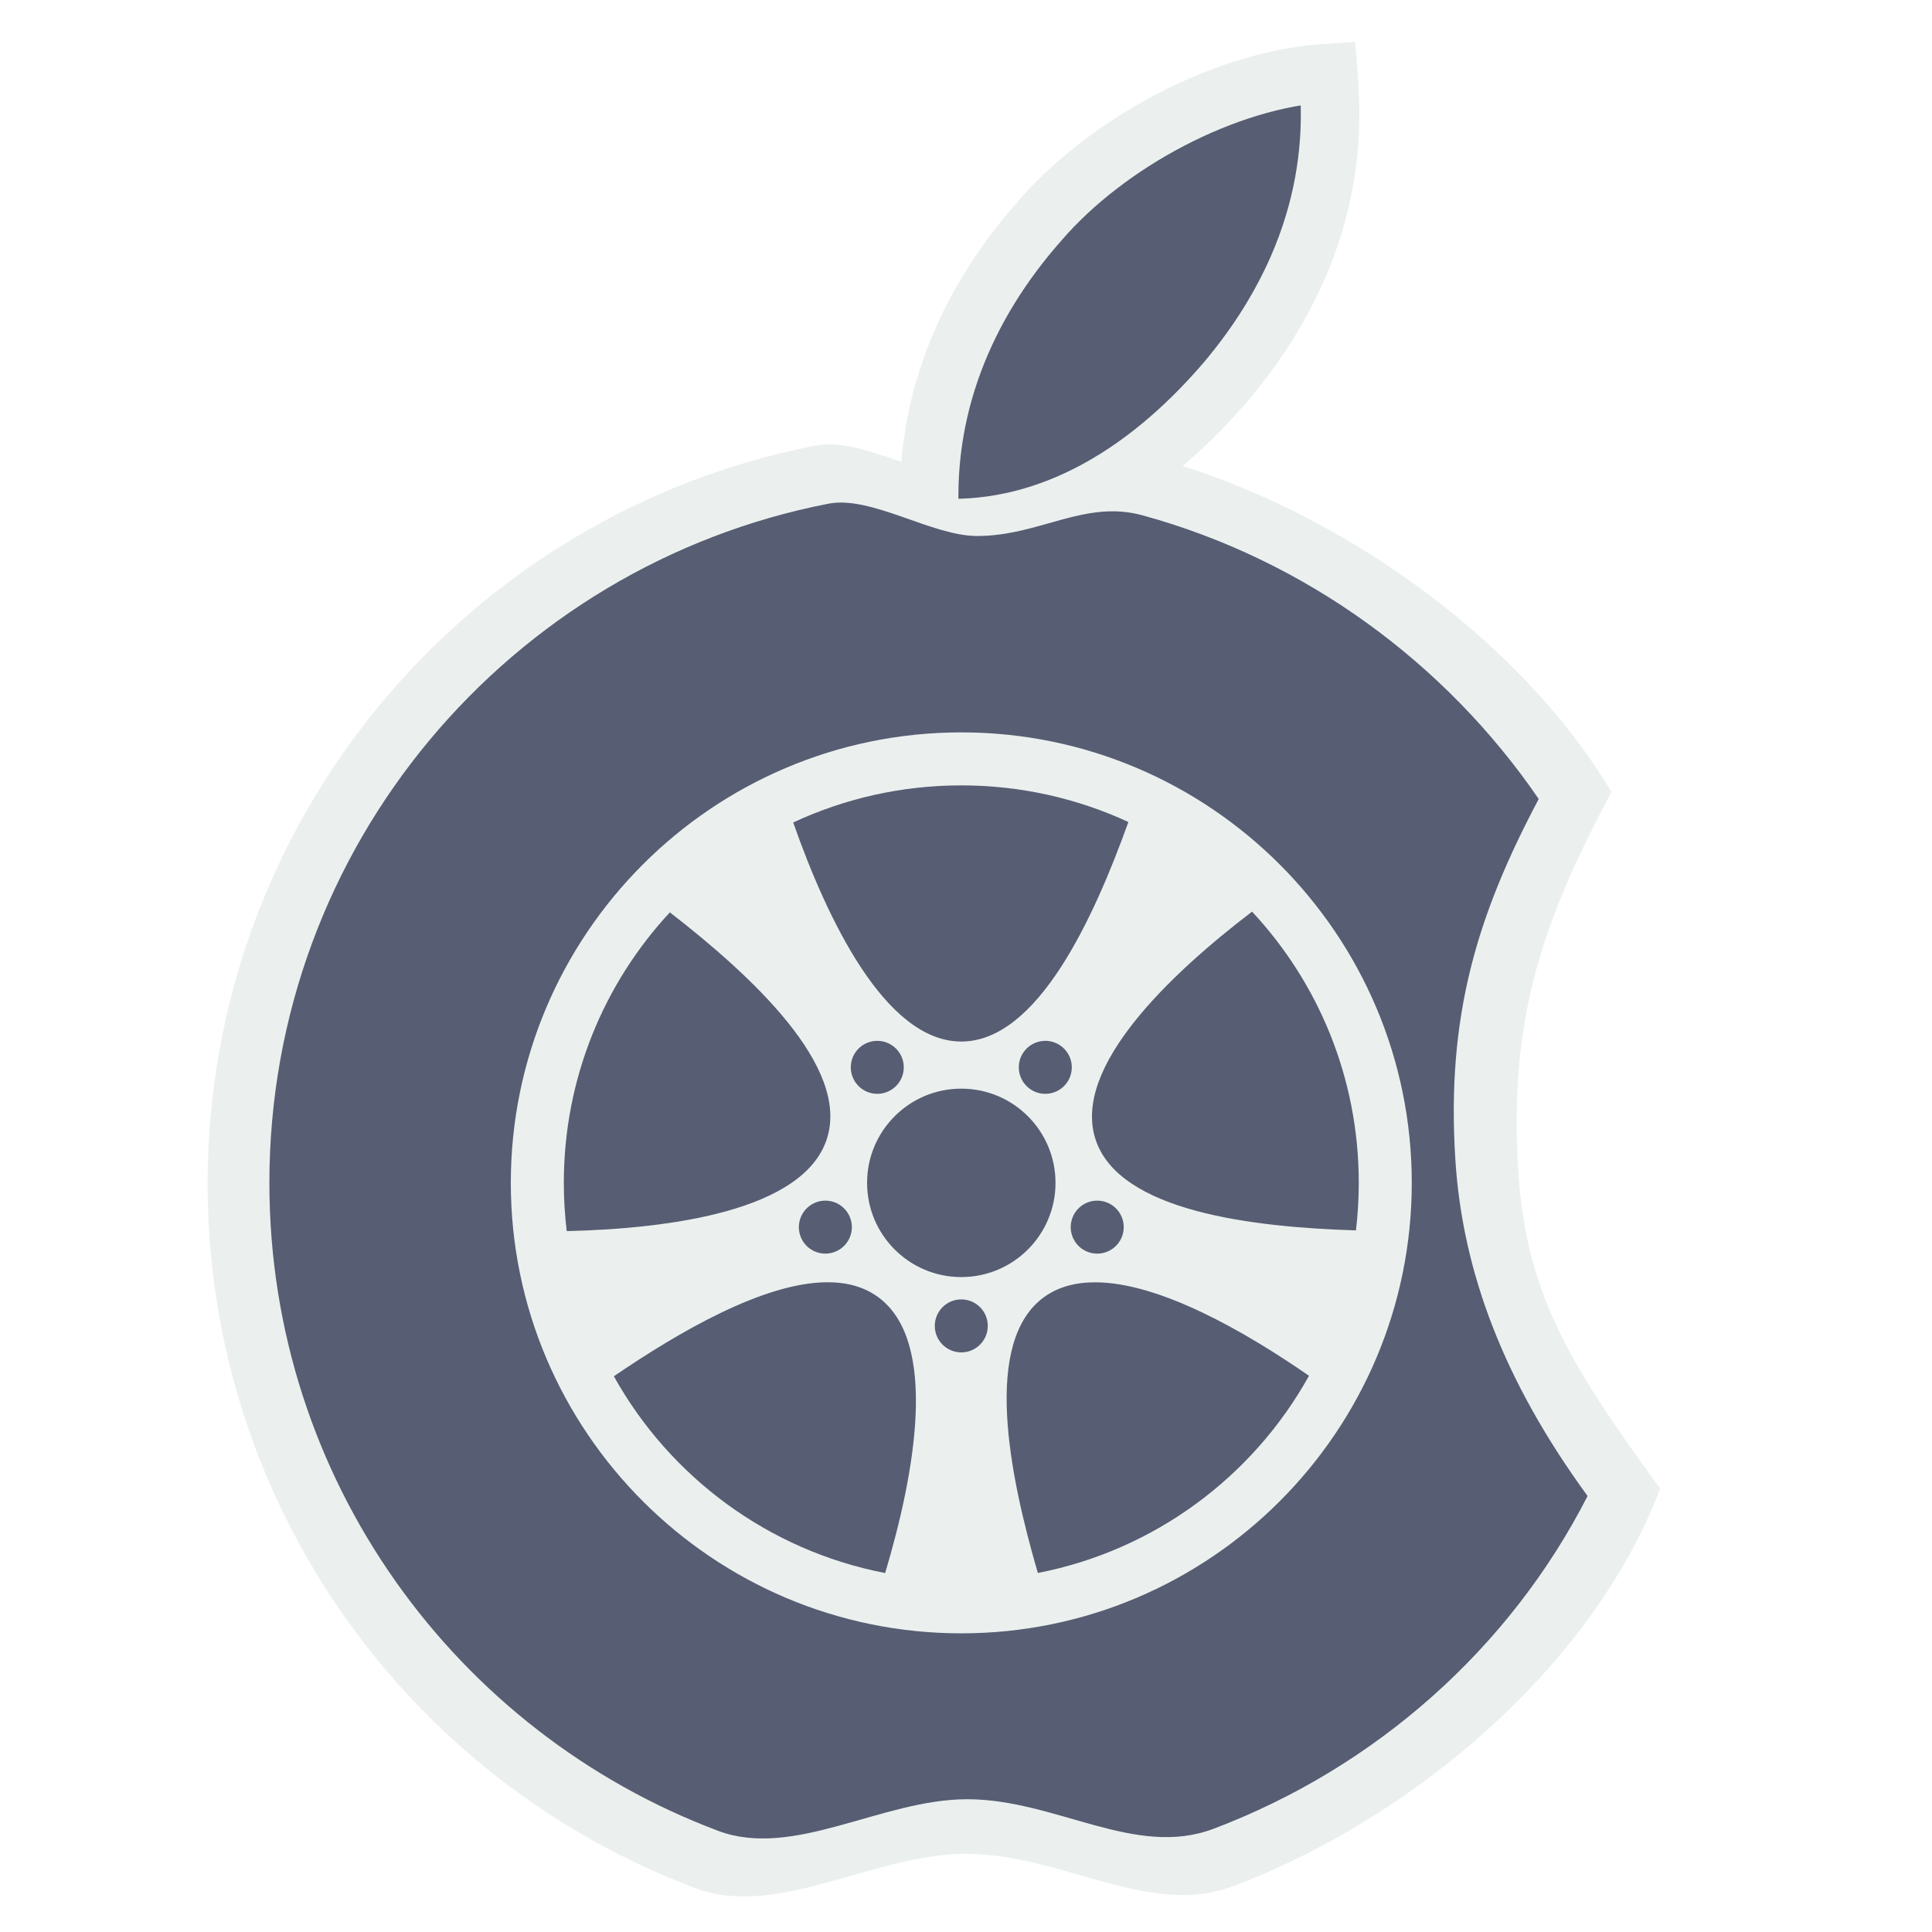
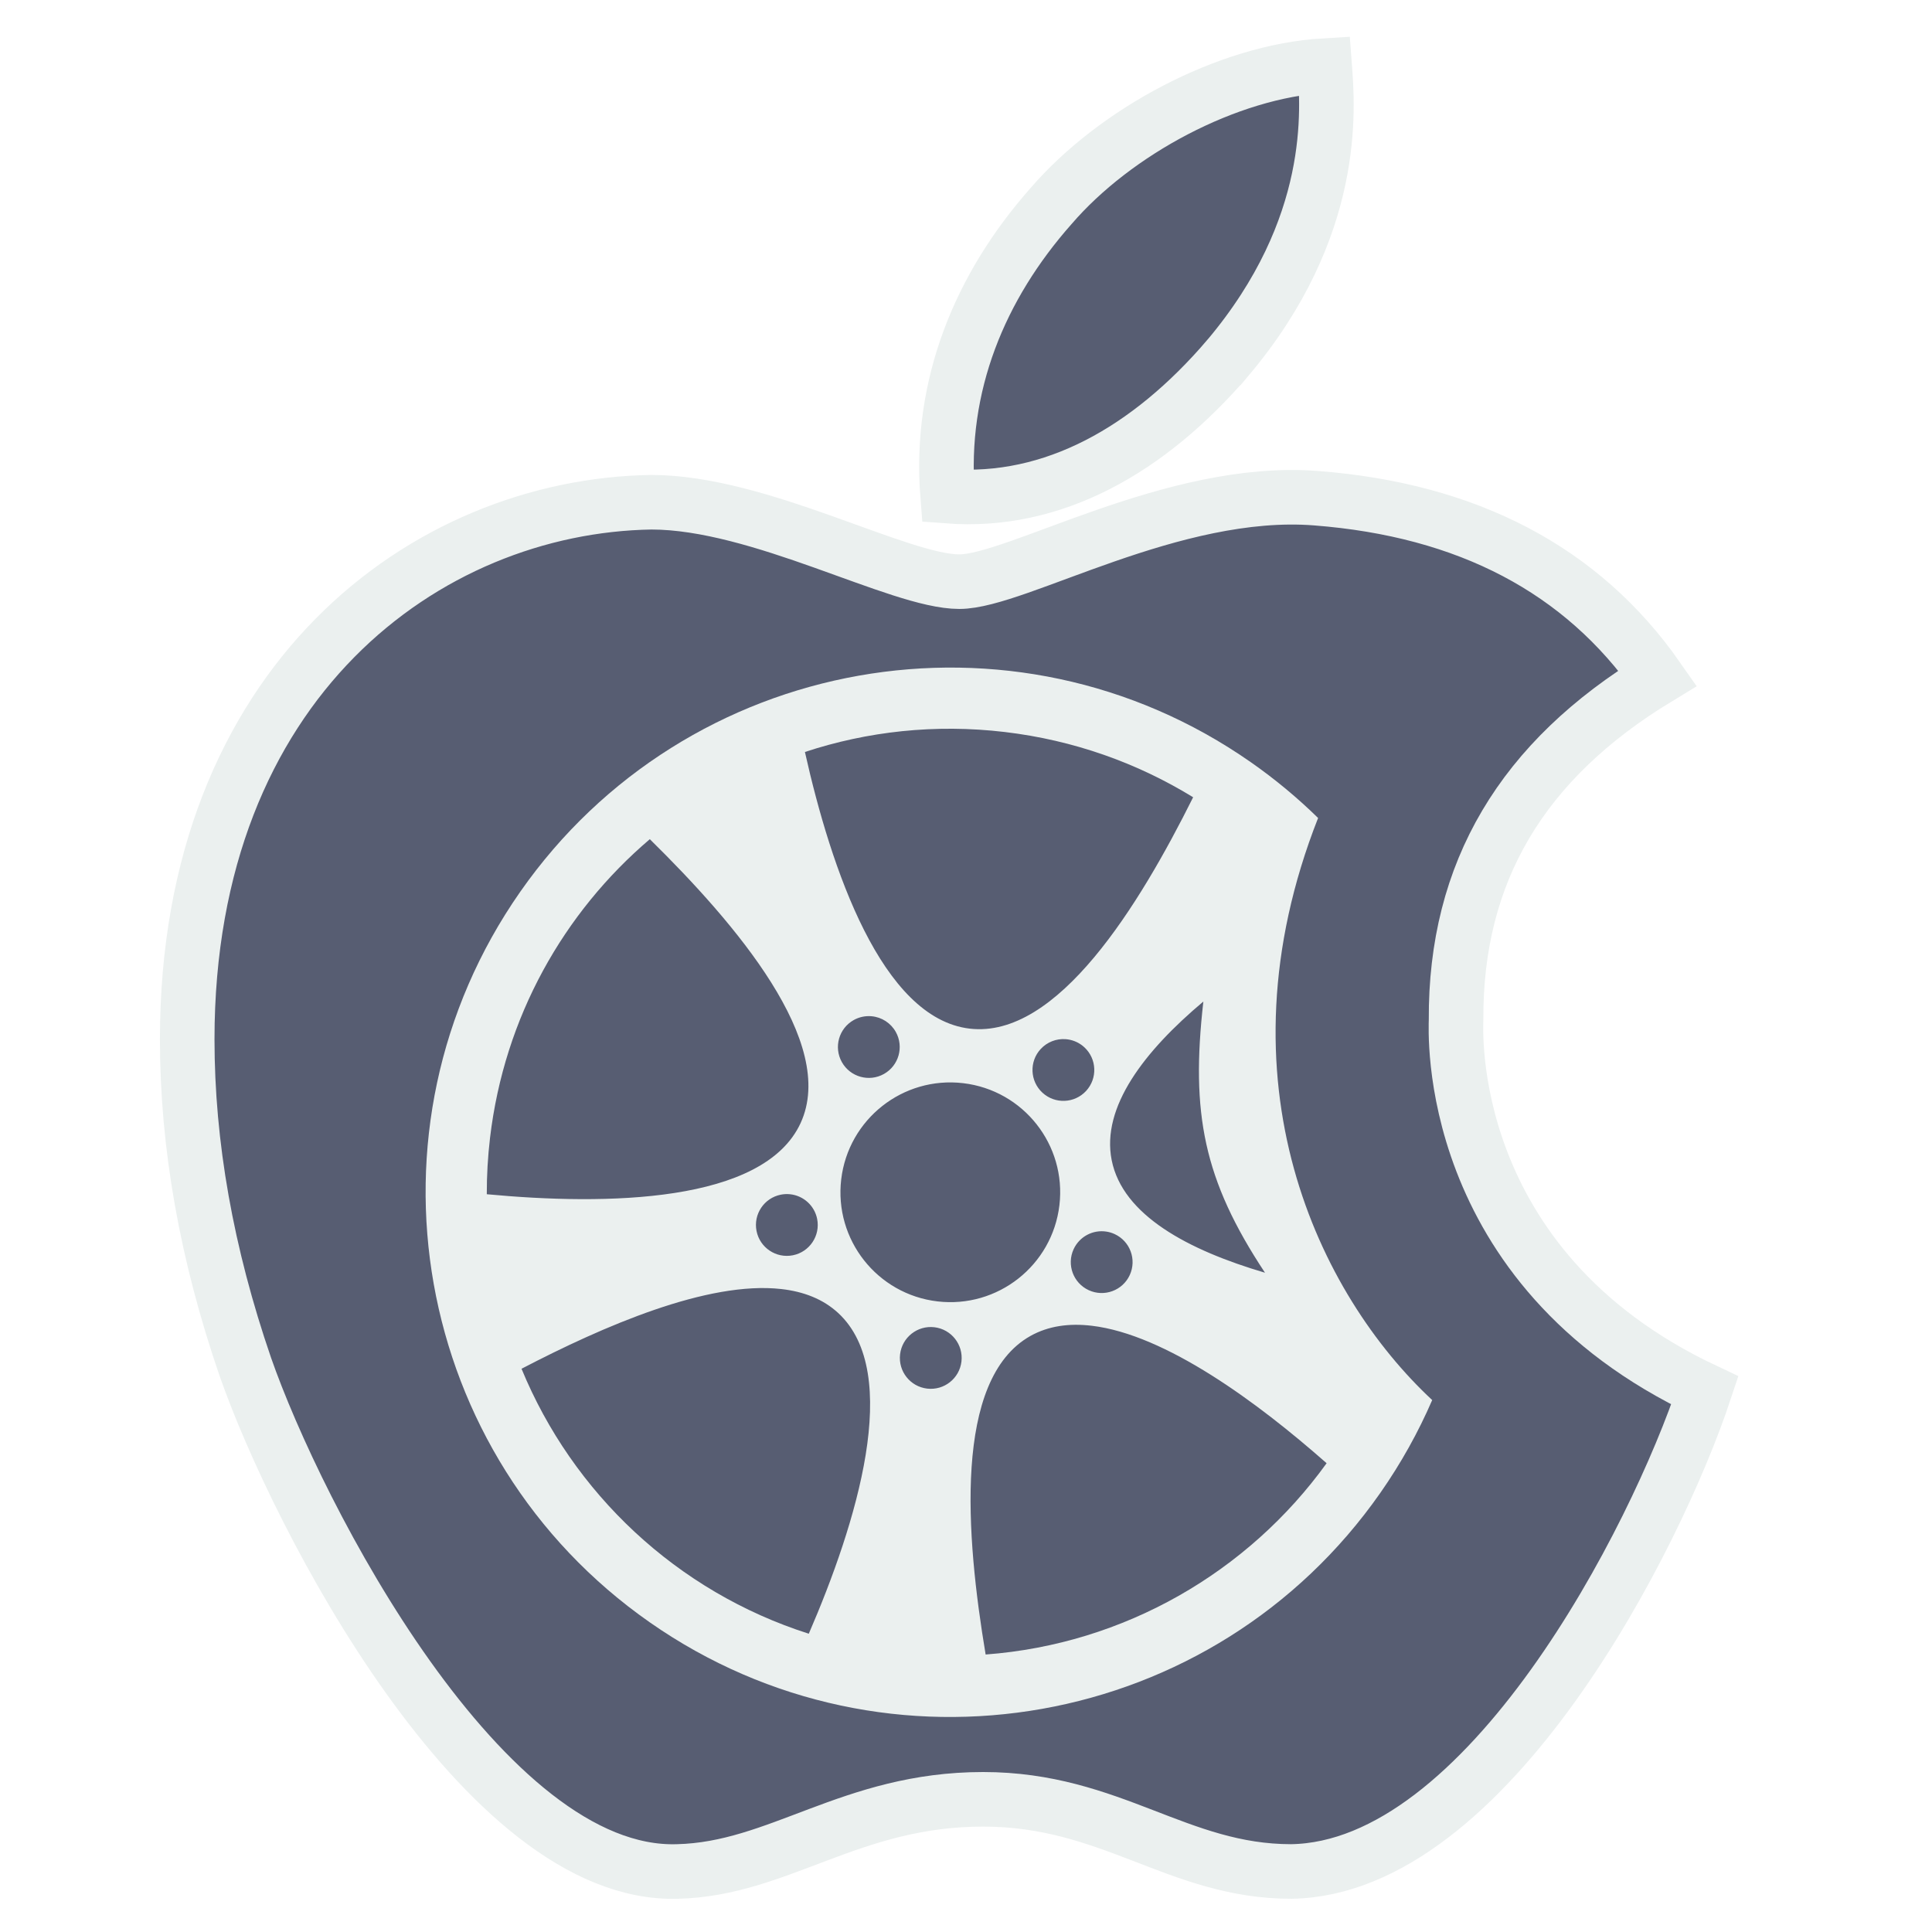
- <svg xmlns="http://www.w3.org/2000/svg" xmlns:xlink="http://www.w3.org/1999/xlink" viewBox="0 0 512 512" style="height: 512px; width: 512px;" version="1.1" id="svg1">
+ <svg xmlns="http://www.w3.org/2000/svg" viewBox="0 0 512 512" style="height: 512px; width: 512px;" version="1.1" id="svg1">
  <defs id="defs1">
-     <linearGradient xlink:href="#swatch3" id="linearGradient3" x1="44.166" y1="256.124" x2="454.662" y2="256.124" gradientUnits="userSpaceOnUse" gradientTransform="matrix(1.059991,0,0,1.059991,-14.81966,-8.19533)" />
-     <linearGradient id="swatch3">
-       <stop style="stop-color:#ebf0ef;stop-opacity:1;" offset="0" id="stop3" />
+     <linearGradient id="swatch1">
+       <stop style="stop-color:#ae2020;stop-opacity:1;" offset="0" id="stop1" />
    </linearGradient>
  </defs>
-   <g class="" transform="matrix(0.975431,0,0,0.975431,2.685089,15.02165)" id="g1">
-     <ellipse cx="258.416" cy="305.965" fill="#ebf0ef" fill-opacity="1" id="circle1" style="display:inline;stroke-width:0.525" rx="134.09" ry="134.577" />
-     <path d="m 262.669,115.205 c -13.425,0 -31.231,-12.007 -43.933,-9.536 -94.071,18.302 -165.082,101.141 -165.082,200.565 0,87.583 55.104,162.296 132.534,191.361 22.337,8.384 48.276,-9.335 73.542,-9.335 26.176,0 49.578,17.504 72.766,8.721 47.928,-18.155 97.243,-59.099 115.814,-107.949 -24.72,-33.855 -36.434,-53.044 -38.553,-86.126 -2.724,-42.511 7.122,-68.85 25.303,-103.137 -25.163,-42.243 -75.565,-77.519 -123.578,-90.673 -17.104,-4.686 -30.361,6.11 -48.813,6.11 z m -4.684,57.996 c 73.379,0 133.032,59.653 133.032,133.032 0,73.379 -59.653,133.032 -133.032,133.032 -73.379,0 -133.032,-59.653 -133.032,-133.032 0,-73.379 59.653,-133.032 133.032,-133.032 z m 0,15.651 c -17.752,0 -34.568,3.93 -49.639,10.957 10.04,28.589 27.222,64.689 49.639,64.689 22.453,0 39.063,-36.214 49.345,-64.825 -14.996,-6.941 -31.709,-10.821 -49.345,-10.821 z m 85.864,37.284 c -24.097,18.384 -53.163,45.901 -46.231,67.235 6.939,21.358 46.525,25.961 76.914,26.899 0.546,-4.603 0.834,-9.284 0.834,-14.036 0,-30.99 -11.96,-59.136 -31.517,-80.098 z m -171.924,0.211 c -19.442,20.938 -31.322,48.999 -31.322,79.886 0,4.826 0.296,9.58 0.859,14.251 30.287,-0.717 69.891,-5.906 76.814,-27.215 6.933,-21.339 -22.329,-48.303 -46.352,-66.922 z m 61.028,37.947 c -1.576,0.044 -3.102,0.564 -4.378,1.49 -3.495,2.541 -4.27,7.433 -1.73,10.93 2.54,3.496 7.433,4.272 10.93,1.733 3.497,-2.54 4.273,-7.434 1.732,-10.931 -1.519,-2.09 -3.971,-3.295 -6.553,-3.221 z m 50.064,0 c -0.185,-0.005 -0.369,-0.004 -0.554,0.003 -2.386,0.101 -4.595,1.286 -5.999,3.217 -2.541,3.497 -1.766,8.392 1.732,10.932 3.496,2.539 8.39,1.764 10.93,-1.732 2.54,-3.496 1.765,-8.389 -1.73,-10.93 -1.276,-0.927 -2.802,-1.447 -4.378,-1.491 z m -25.032,14.115 c -15.367,0 -27.824,12.457 -27.824,27.824 0,15.367 12.457,27.824 27.824,27.824 15.367,0 27.824,-12.457 27.824,-27.824 0,-15.367 -12.457,-27.824 -27.824,-27.824 z m -40.255,33.073 c -0.783,0.012 -1.561,0.14 -2.306,0.383 -4.111,1.335 -6.361,5.75 -5.026,9.861 1.336,4.11 5.75,6.359 9.86,5.024 4.111,-1.335 6.361,-5.749 5.026,-9.86 -1.06,-3.264 -4.123,-5.456 -7.554,-5.407 z m 80.738,0.006 c -3.512,-0.153 -6.695,2.056 -7.782,5.4 -1.335,4.111 0.915,8.525 5.026,9.86 4.11,1.335 8.524,-0.913 9.86,-5.023 1.336,-4.111 -0.915,-8.526 -5.026,-9.861 -0.673,-0.219 -1.372,-0.345 -2.078,-0.376 z m -80.118,24.096 c -18.772,0.09 -43.683,14.635 -62.972,27.761 16.546,29.709 45.614,51.443 80.118,58.114 8.686,-29.032 16.016,-68.358 -2.127,-81.538 -4.221,-3.067 -9.336,-4.365 -15.019,-4.337 z m 79.138,0.017 c -5.721,0 -10.862,1.318 -15.082,4.384 -18.168,13.2 -10.315,52.262 -1.816,81.452 34.508,-6.708 63.567,-28.485 80.08,-58.233 -19.134,-13.237 -44.288,-27.604 -63.183,-27.605 z m -39.503,5.045 c -4.322,0 -7.825,3.504 -7.825,7.825 0,4.322 3.504,7.825 7.825,7.825 4.322,0 7.825,-3.504 7.825,-7.825 0,-4.322 -3.504,-7.825 -7.825,-7.825 z" fill="#575d72" fill-opacity="1" id="path1-2" style="fill:#ebf0ef;fill-opacity:1;stroke-width:0.869" />
-     <path d="m 330.362,88.206 c 31.559,-37.455 28.669,-71.557 27.744,-83.811 -27.86,1.618 -60.112,18.959 -78.493,40.345 -20.23,22.889 -32.137,51.211 -29.594,83.117 30.172,2.312 57.685,-13.178 80.343,-39.651 z" id="path1-23" style="display:inline;fill:#575d72;fill-opacity:1;stroke:url(#linearGradient3);stroke-width:15.9;stroke-dasharray:none" />
-     <path d="m 262.725,130.222 c -12.351,0 -28.732,-11.047 -40.418,-8.773 -86.544,16.838 -151.872,93.048 -151.872,184.516 0,80.575 50.695,149.31 121.929,176.049 20.549,7.714 44.413,-8.588 67.657,-8.588 24.081,0 45.611,16.103 66.943,8.023 44.093,-16.702 80.482,-49.056 101.604,-90.409 -22.742,-31.146 -33.967,-60.873 -35.917,-91.309 -2.506,-39.109 5.918,-66.512 22.644,-98.056 -25.392,-37.069 -63.493,-64.973 -107.664,-77.075 -15.735,-4.311 -27.932,5.621 -44.907,5.621 z m -4.309,53.356 c 67.508,0 122.388,54.88 122.388,122.388 0,67.508 -54.88,122.388 -122.388,122.388 -67.508,0 -122.388,-54.88 -122.388,-122.388 0,-67.508 54.88,-122.388 122.388,-122.388 z m 0,14.399 c -16.332,0 -31.802,3.616 -45.667,10.081 9.237,26.301 25.044,59.512 45.667,59.512 20.656,0 35.937,-33.317 45.397,-59.638 -13.796,-6.386 -29.171,-9.955 -45.397,-9.955 z m 78.994,34.301 c -22.169,16.913 -48.909,42.228 -42.532,61.855 6.384,19.649 42.802,23.884 70.76,24.746 0.502,-4.235 0.767,-8.542 0.767,-12.913 0,-28.511 -11.003,-54.404 -28.995,-73.689 z m -158.167,0.194 c -17.886,19.263 -28.815,45.079 -28.815,73.494 0,4.44 0.272,8.814 0.79,13.111 27.864,-0.66 64.298,-5.434 70.668,-25.037 6.379,-19.632 -20.542,-44.438 -42.643,-61.567 z m 56.145,34.911 c -1.45,0.041 -2.854,0.519 -4.028,1.371 -3.216,2.337 -3.928,6.839 -1.592,10.055 2.337,3.217 6.838,3.93 10.055,1.594 3.217,-2.337 3.931,-6.84 1.593,-10.057 -1.397,-1.922 -3.653,-3.032 -6.029,-2.964 z m 46.058,0 c -0.17,-0.005 -0.34,-0.004 -0.51,0.003 -2.195,0.093 -4.228,1.183 -5.519,2.96 -2.338,3.217 -1.624,7.72 1.593,10.057 3.217,2.336 7.718,1.623 10.055,-1.593 2.337,-3.216 1.624,-7.718 -1.592,-10.055 -1.174,-0.853 -2.578,-1.331 -4.028,-1.372 z m -23.029,12.986 c -14.137,0 -25.597,11.46 -25.597,25.597 0,14.137 11.46,25.597 25.597,25.597 14.137,0 25.597,-11.46 25.597,-25.597 0,-14.137 -11.46,-25.597 -25.597,-25.597 z m -37.034,30.427 c -0.721,0.011 -1.436,0.129 -2.121,0.352 -3.782,1.228 -5.852,5.29 -4.624,9.072 1.229,3.781 5.29,5.85 9.071,4.622 3.782,-1.228 5.852,-5.289 4.624,-9.071 -0.975,-3.003 -3.793,-5.02 -6.95,-4.975 z m 74.277,0.006 c -3.231,-0.14 -6.16,1.891 -7.159,4.968 -1.228,3.782 0.842,7.843 4.624,9.071 3.781,1.228 7.842,-0.84 9.071,-4.621 1.229,-3.782 -0.841,-7.844 -4.624,-9.072 -0.619,-0.201 -1.262,-0.317 -1.912,-0.346 z m -73.707,22.168 c -17.27,0.083 -40.188,13.464 -57.933,25.54 15.222,27.332 41.964,47.326 73.707,53.464 7.991,-26.709 14.735,-62.888 -1.957,-75.014 -3.883,-2.821 -8.589,-4.016 -13.817,-3.99 z m 72.805,0.016 c -5.263,0 -9.993,1.213 -13.875,4.033 -16.714,12.144 -9.489,48.08 -1.67,74.935 31.746,-6.171 58.48,-26.205 73.673,-53.573 -17.603,-12.178 -40.744,-25.395 -58.127,-25.396 z m -36.342,4.641 c -3.976,0 -7.199,3.223 -7.199,7.199 0,3.976 3.223,7.199 7.199,7.199 3.976,0 7.199,-3.223 7.199,-7.199 0,-3.976 -3.223,-7.199 -7.199,-7.199 z" fill="#575d72" fill-opacity="1" id="path1" style="display:inline;stroke-width:0.8" />
+   <path d="m 385.873,270.293 c -0.214,-39.214 17.524,-68.812 53.425,-90.609 -20.088,-28.743 -50.433,-44.557 -90.502,-47.655 -37.932,-2.992 -79.39,22.118 -94.563,22.118 -16.028,0 -52.784,-21.05 -81.634,-21.05 -59.623,0.962 -122.985,47.548 -122.985,142.325 0,27.995 5.129,56.916 15.386,86.763 13.677,39.214 63.042,135.38 114.544,133.777 26.926,-0.641 45.946,-19.126 80.993,-19.126 33.978,0 51.609,19.126 81.634,19.126 51.929,-0.748 96.593,-88.152 109.629,-127.473 -69.667,-32.803 -65.927,-96.166 -65.927,-98.196 z M 325.395,94.844 c 29.17,-34.62 26.499,-66.14 25.644,-77.467 -25.751,1.496 -55.562,17.523 -72.552,37.291 -18.699,21.156 -29.704,47.335 -27.354,76.826 27.888,2.137 53.318,-12.181 74.261,-36.65 z" id="path1-8" style="fill:#575d72;fill-opacity:1;stroke:#ebf0ef;stroke-width:14.461;stroke-linecap:butt;stroke-linejoin:miter;stroke-dasharray:none;stroke-opacity:1" />
+   <g class="" transform="matrix(0.9035787,0.106651,-0.106651,0.9035787,47.82991,57.34876)" id="g1">
+     <path id="circle1" style="fill:#ebf0ef;stroke-width:0.597" d="M 390.665,328.238 C 350.768,402.612 258.135,430.561 183.762,390.665 109.388,350.768 81.439,258.135 121.335,183.762 161.232,109.388 253.865,81.439 328.238,121.335 c 7.617,4.086 14.747,8.725 21.367,13.841 -21.025,79.857 16.694,137.988 52.877,164.474 -2.908,9.722 -6.833,19.298 -11.817,28.589 z" />
+     <path d="m 256,121 c -20.417,0 -39.757,4.52 -57.09,12.602 11.547,32.88 31.308,74.398 57.09,74.398 25.823,0 44.926,-41.65 56.752,-74.555 C 295.505,125.462 276.284,121 256,121 Z m 66.683,71.185 c -15.344,16.311 -25.982,33.999 -21.101,49.022 5.06,15.573 25.21,23.401 48.188,27.319 -20.976,-24.8 -26.931,-43.588 -27.087,-76.341 z M 157.023,164.123 C 134.663,188.204 121,220.477 121,256 c 0,5.55 0.34,11.018 0.988,16.39 34.833,-0.825 80.381,-6.793 88.344,-31.3 7.974,-24.542 -25.68,-55.553 -53.309,-76.967 z m 70.188,43.643 c -1.813,0.051 -3.568,0.648 -5.035,1.714 -4.02,2.922 -4.911,8.549 -1.99,12.57 2.921,4.021 8.548,4.913 12.57,1.993 4.022,-2.921 4.914,-8.55 1.992,-12.572 -1.747,-2.403 -4.567,-3.79 -7.537,-3.705 z m 57.578,0 c -0.212,-0.006 -0.425,-0.005 -0.637,0.004 -2.744,0.116 -5.285,1.478 -6.9,3.7 -2.923,4.022 -2.031,9.652 1.992,12.573 4.021,2.921 9.649,2.029 12.57,-1.992 2.921,-4.021 2.03,-9.648 -1.99,-12.57 -1.467,-1.066 -3.222,-1.664 -5.035,-1.715 z M 256,224 c -17.673,0 -32,14.327 -32,32 0,17.673 14.327,32 32,32 17.673,0 32,-14.327 32,-32 0,-17.673 -14.327,-32 -32,-32 z m -46.297,38.037 c -0.901,0.013 -1.795,0.161 -2.652,0.44 -4.728,1.535 -7.316,6.613 -5.78,11.341 1.536,4.727 6.613,7.314 11.34,5.778 4.728,-1.535 7.315,-6.612 5.78,-11.34 -1.219,-3.754 -4.742,-6.275 -8.688,-6.219 z m 92.856,0.008 c -4.04,-0.175 -7.7,2.365 -8.95,6.21 -1.535,4.728 1.052,9.805 5.78,11.34 4.727,1.536 9.803,-1.051 11.34,-5.777 1.536,-4.728 -1.052,-9.806 -5.78,-11.341 -0.773,-0.251 -1.577,-0.397 -2.39,-0.432 z m -92.143,27.713 c -21.59,0.104 -50.24,16.832 -72.424,31.928 19.029,34.168 52.46,59.164 92.143,66.837 9.99,-33.39 18.42,-78.618 -2.446,-93.777 -4.854,-3.527 -10.737,-5.02 -17.273,-4.988 z m 91.016,0.02 c -6.58,0 -12.492,1.516 -17.346,5.042 -20.895,15.181 -11.863,60.106 -2.088,93.678 39.687,-7.715 73.108,-32.76 92.1,-66.973 -22.006,-15.224 -50.935,-31.747 -72.666,-31.748 z M 256,295.58 c -4.971,0 -9,4.029 -9,9 0,4.971 4.029,9 9,9 4.971,0 9,-4.029 9,-9 0,-4.971 -4.029,-9 -9,-9 z" fill="#575d72" fill-opacity="1" id="path1" />
  </g>
</svg>
